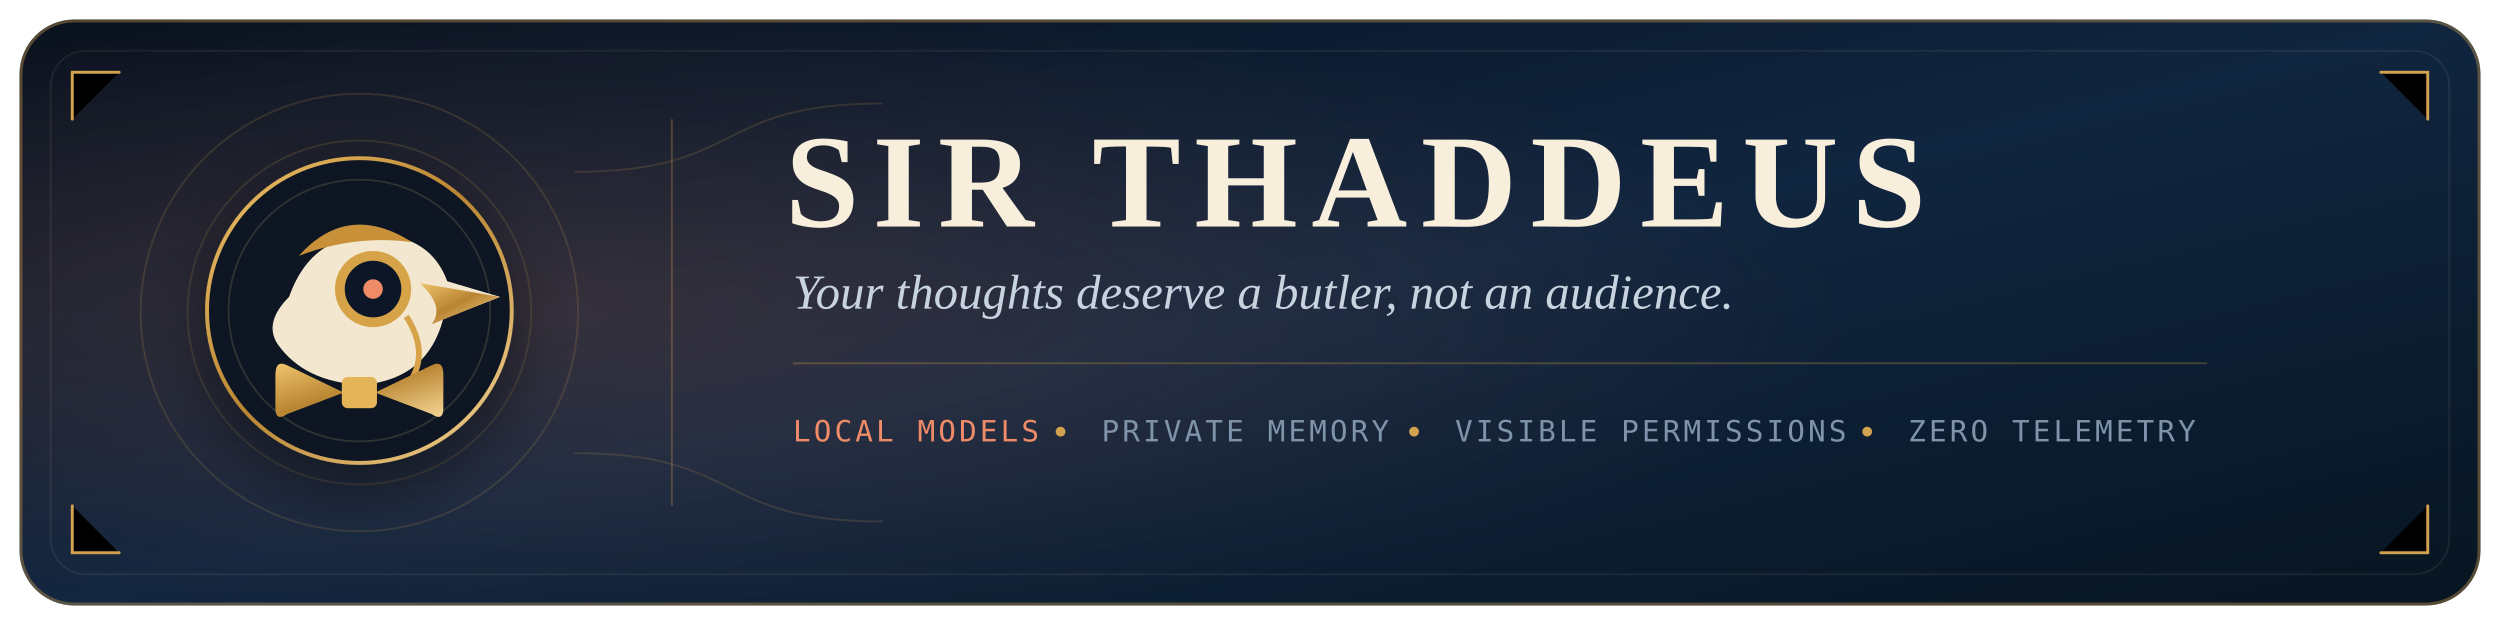
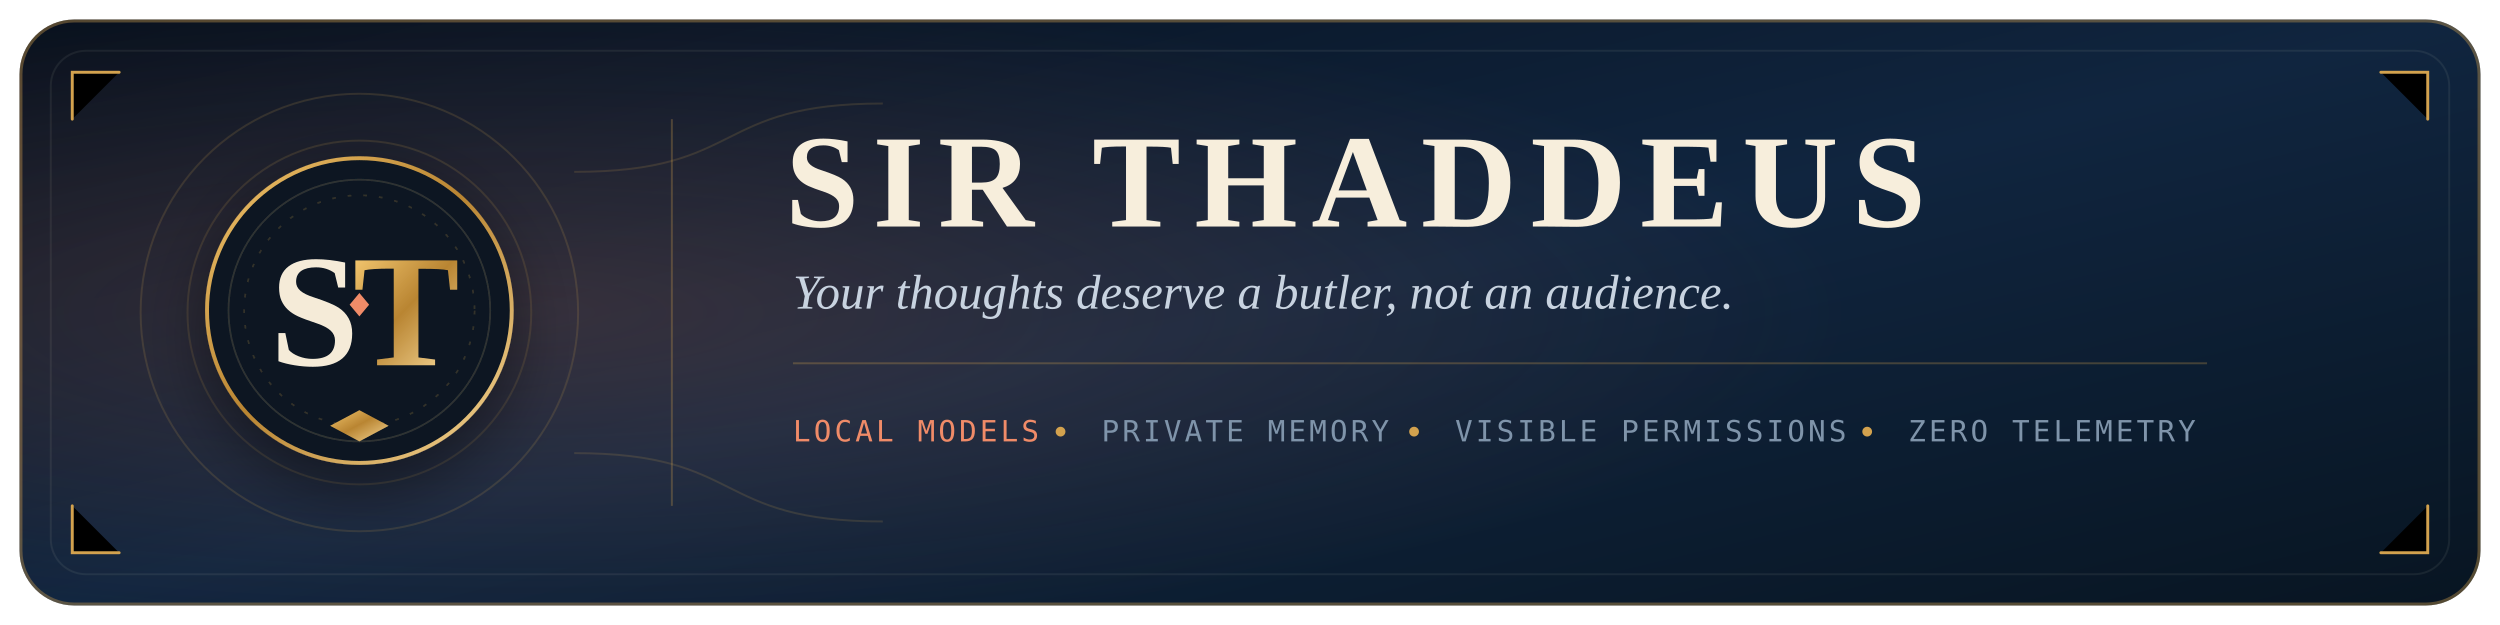
<svg xmlns="http://www.w3.org/2000/svg" width="1280" height="320" viewBox="0 0 1280 320" role="img" aria-labelledby="title desc">
  <defs>
    <linearGradient id="panel" x1="0" y1="0" x2="1" y2="1">
      <stop offset="0" stop-color="#07101D" />
      <stop offset="0.5" stop-color="#10253F" />
      <stop offset="1" stop-color="#081522" />
    </linearGradient>
    <linearGradient id="brass" x1="0" y1="0" x2="1" y2="1">
      <stop offset="0" stop-color="#F0C36C" />
      <stop offset="0.48" stop-color="#B98532" />
      <stop offset="1" stop-color="#F5D695" />
    </linearGradient>
    <radialGradient id="halo" cx="0.2" cy="0.5" r="0.55">
      <stop offset="0" stop-color="#D97757" stop-opacity="0.2" />
      <stop offset="1" stop-color="#D97757" stop-opacity="0" />
    </radialGradient>
    <filter id="shadow" x="-30%" y="-30%" width="160%" height="160%">
      <feDropShadow dx="0" dy="12" stdDeviation="16" flood-color="#000" flood-opacity="0.45" />
    </filter>
  </defs>
  <rect x="10" y="10" width="1260" height="300" rx="28" fill="url(#panel)" />
  <rect x="10.75" y="10.75" width="1258.5" height="298.5" rx="27.25" fill="none" stroke="#D3A24E" stroke-opacity="0.38" stroke-width="1.5" />
  <rect x="26" y="26" width="1228" height="268" rx="18" fill="none" stroke="#FFF3D7" stroke-opacity="0.07" />
  <rect x="10" y="10" width="1260" height="300" rx="28" fill="url(#halo)" />
  <g fill="none" stroke="#D3A24E" stroke-opacity="0.16">
    <circle cx="184" cy="160" r="112" />
    <circle cx="184" cy="160" r="88" />
    <path d="M294 88 C382 88 364 53 452 53" />
    <path d="M294 232 C382 232 364 267 452 267" />
  </g>
  <g transform="translate(184 159)" filter="url(#shadow)">
    <circle r="78" fill="#091421" stroke="url(#brass)" stroke-width="2" />
    <circle r="67" fill="none" stroke="#F4D590" stroke-opacity="0.16" />
-     <path d="M-36 -7 Q-23 -44 18 -38 Q38 -34 45 -15 L72 -7 L43 4 Q35 35 2 38 Q-28 37 -42 17 Q-49 6 -36 -7Z" fill="#F3E7CF" />
-     <path d="M31 -14 L72 -7 L37 7 Q44 -2 31 -14Z" fill="url(#brass)" />
-     <path d="M-31 -28 Q-6 -56 27 -35 Q-2 -39 -31 -28Z" fill="#C89038" />
-     <circle cx="7" cy="-11" r="17" fill="#0B1725" stroke="#D7A34A" stroke-width="5" />
-     <circle cx="7" cy="-11" r="5" fill="#F08B68" />
-     <path d="M24 3 Q37 23 24 39" fill="none" stroke="#D7A34A" stroke-width="3" />
-     <path d="M-8 42 L-37 28 Q-43 25 -43 33 L-43 50 Q-43 57 -37 53 L-8 42Z M8 42 L37 28 Q43 25 43 33 L43 50 Q43 57 37 53 L8 42Z" fill="url(#brass)" />
-     <rect x="-9" y="34" width="18" height="16" rx="3" fill="#E3B458" />
+     <circle r="59" fill="none" stroke="#D3A24E" stroke-opacity="0.2" stroke-dasharray="2 6" />
+     <g font-family="Georgia, 'Times New Roman', serif" font-size="82" font-weight="700">
+       <text x="-23" y="28" text-anchor="middle" fill="#F5EBD8">S</text>
+       <text x="24" y="28" text-anchor="middle" fill="url(#brass)">T</text>
+     </g>
+     <path d="M-5 -3 L0 -9 L5 -3 L0 3Z" fill="#F08B68" />
+     <path d="M-15 59 L0 51 L15 59 L0 67Z" fill="url(#brass)" />
  </g>
  <line x1="344" y1="61" x2="344" y2="259" stroke="#D3A24E" stroke-opacity="0.28" />
  <text x="402" y="116" font-family="Georgia, 'Times New Roman', serif" font-size="68" font-weight="700" letter-spacing="7" fill="#F7EEDC">SIR THADDEUS</text>
  <text x="406" y="158" font-family="Georgia, 'Times New Roman', serif" font-size="25" font-style="italic" fill="#C8D3E0">Your thoughts deserve a butler, not an audience.</text>
  <line x1="406" y1="186" x2="1130" y2="186" stroke="#D3A24E" stroke-opacity="0.28" />
  <g font-family="Consolas, 'Cascadia Mono', monospace" font-size="15" letter-spacing="1.6">
    <text x="406" y="226" fill="#F08B68">LOCAL MODELS</text>
    <text x="564" y="226" fill="#7F94AA">PRIVATE MEMORY</text>
    <text x="745" y="226" fill="#7F94AA">VISIBLE PERMISSIONS</text>
    <text x="977" y="226" fill="#7F94AA">ZERO TELEMETRY</text>
  </g>
  <circle cx="543" cy="221" r="2.5" fill="#D3A24E" />
  <circle cx="724" cy="221" r="2.5" fill="#D3A24E" />
  <circle cx="956" cy="221" r="2.5" fill="#D3A24E" />
  <g stroke="#D3A24E" stroke-width="1.5" stroke-linecap="round">
    <path d="M37 61 V37 H61" />
    <path d="M1219 37 H1243 V61" />
    <path d="M1243 259 V283 H1219" />
    <path d="M61 283 H37 V259" />
  </g>
</svg>
